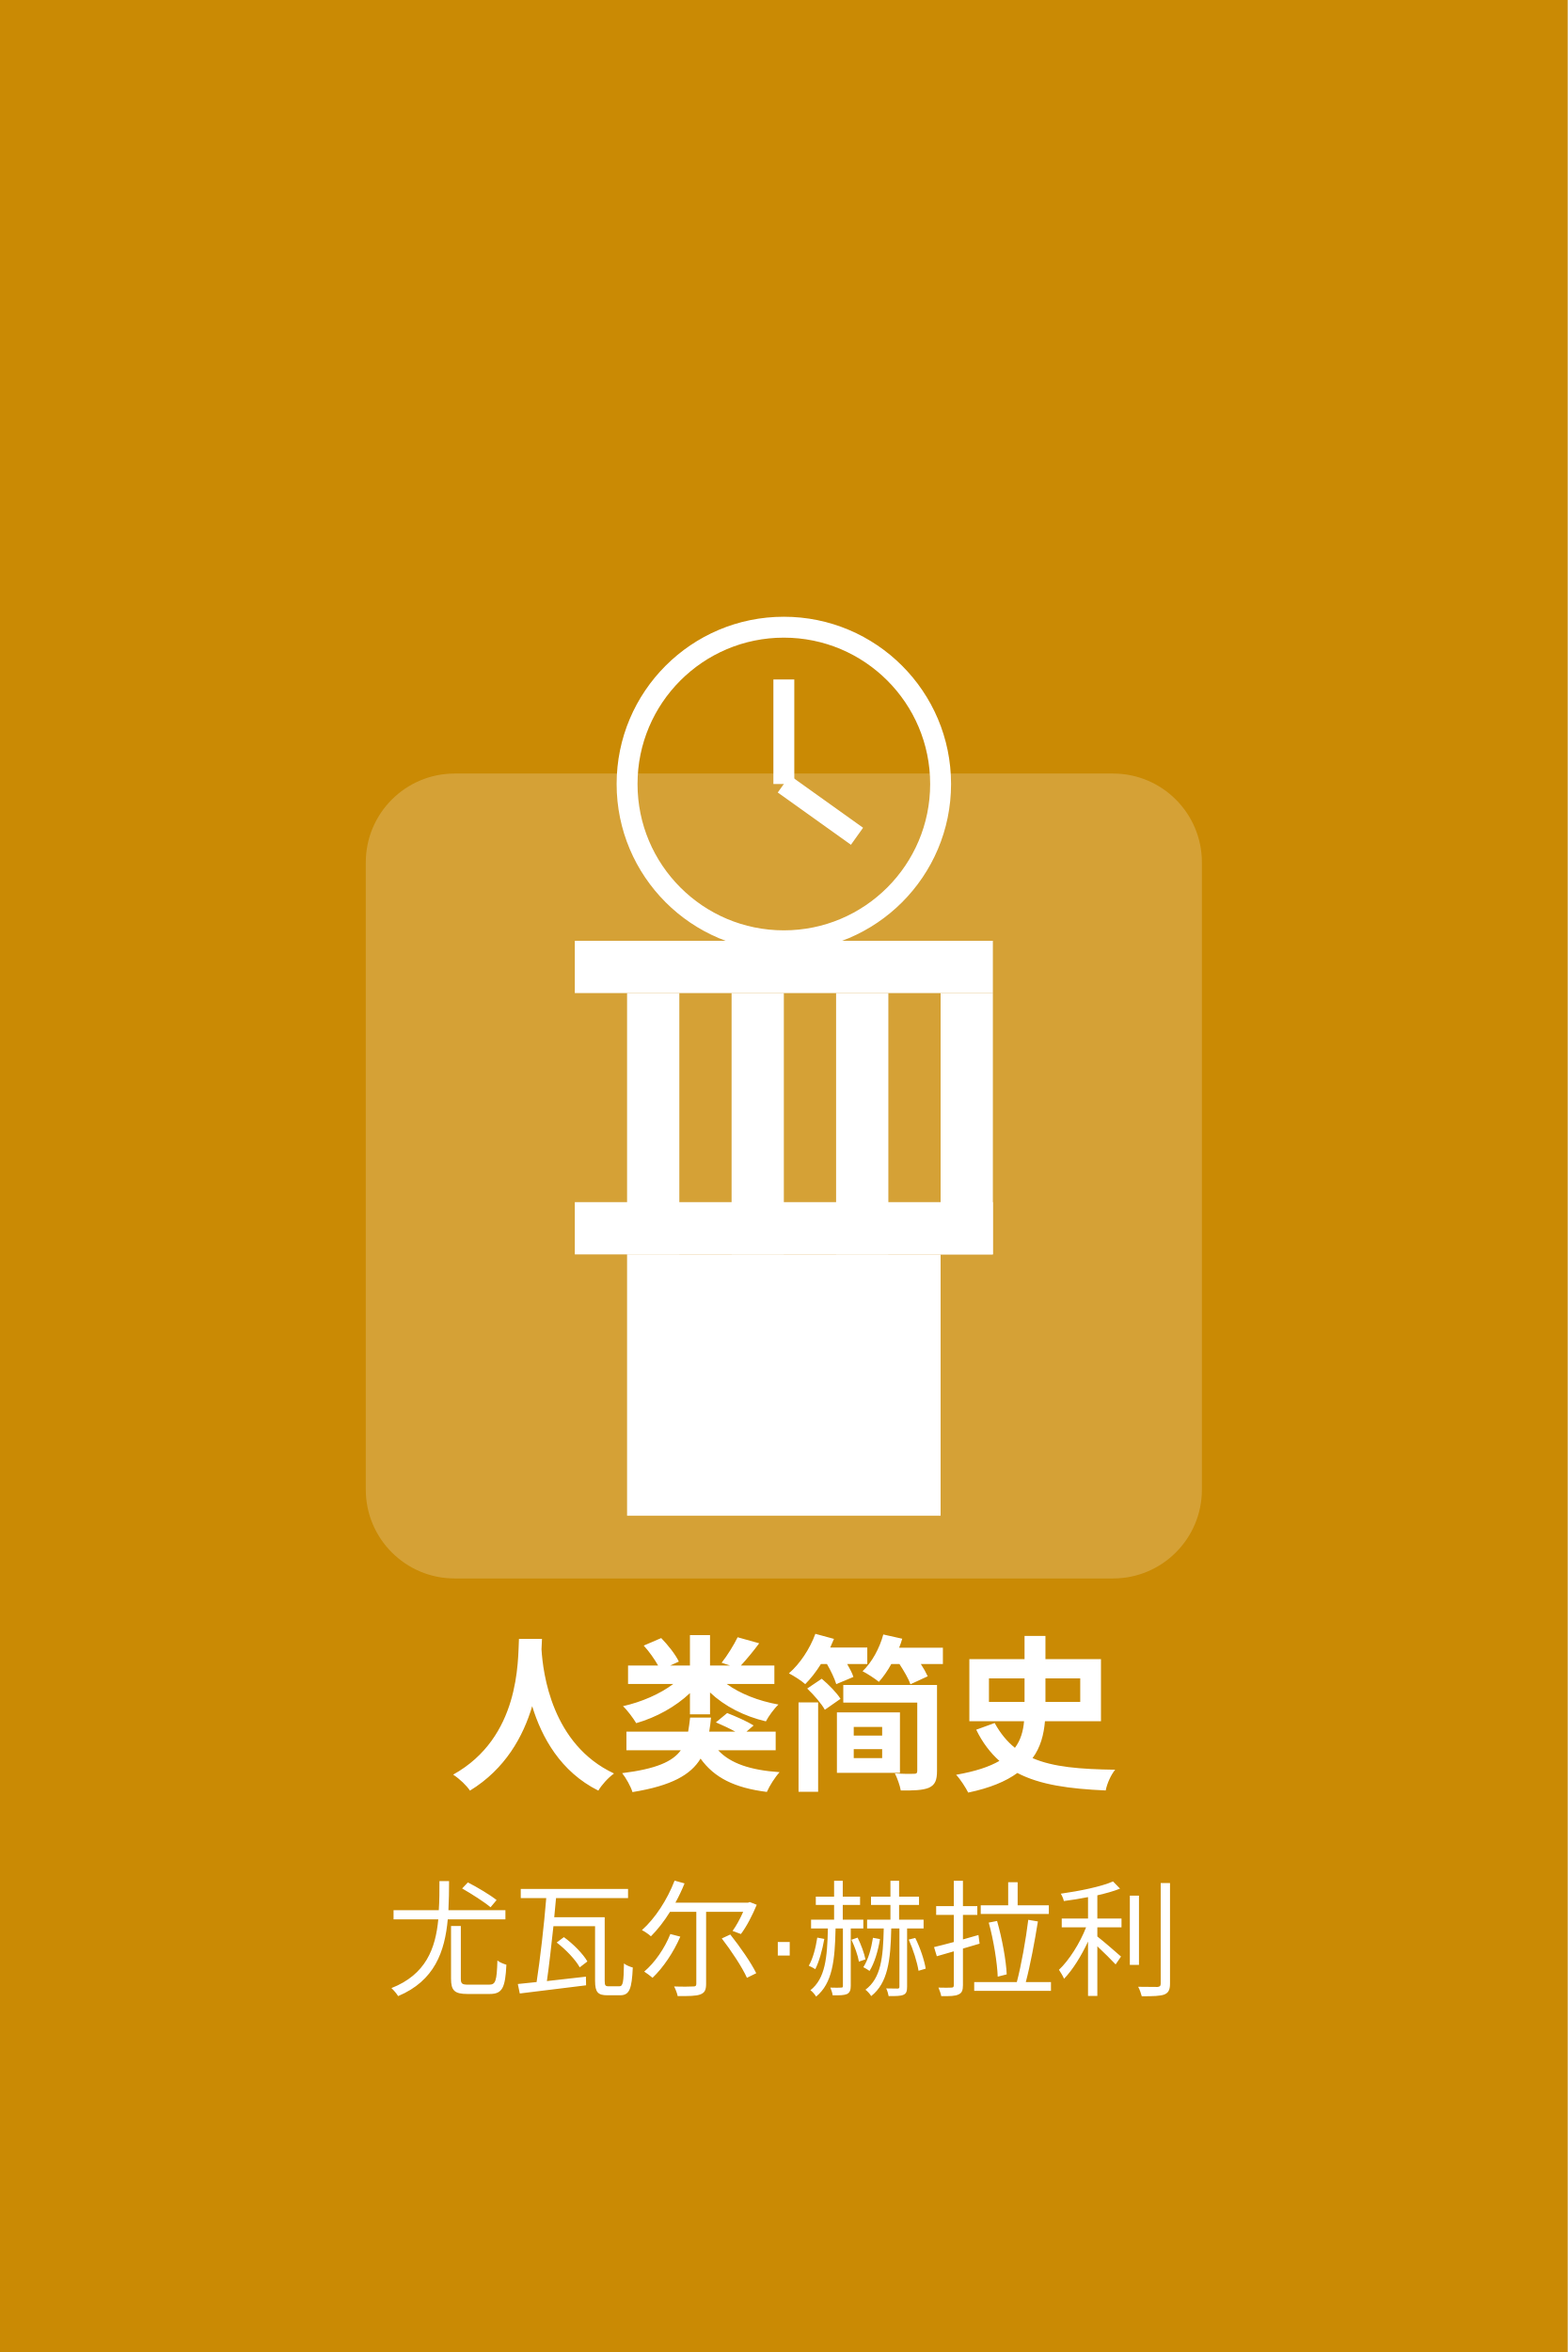
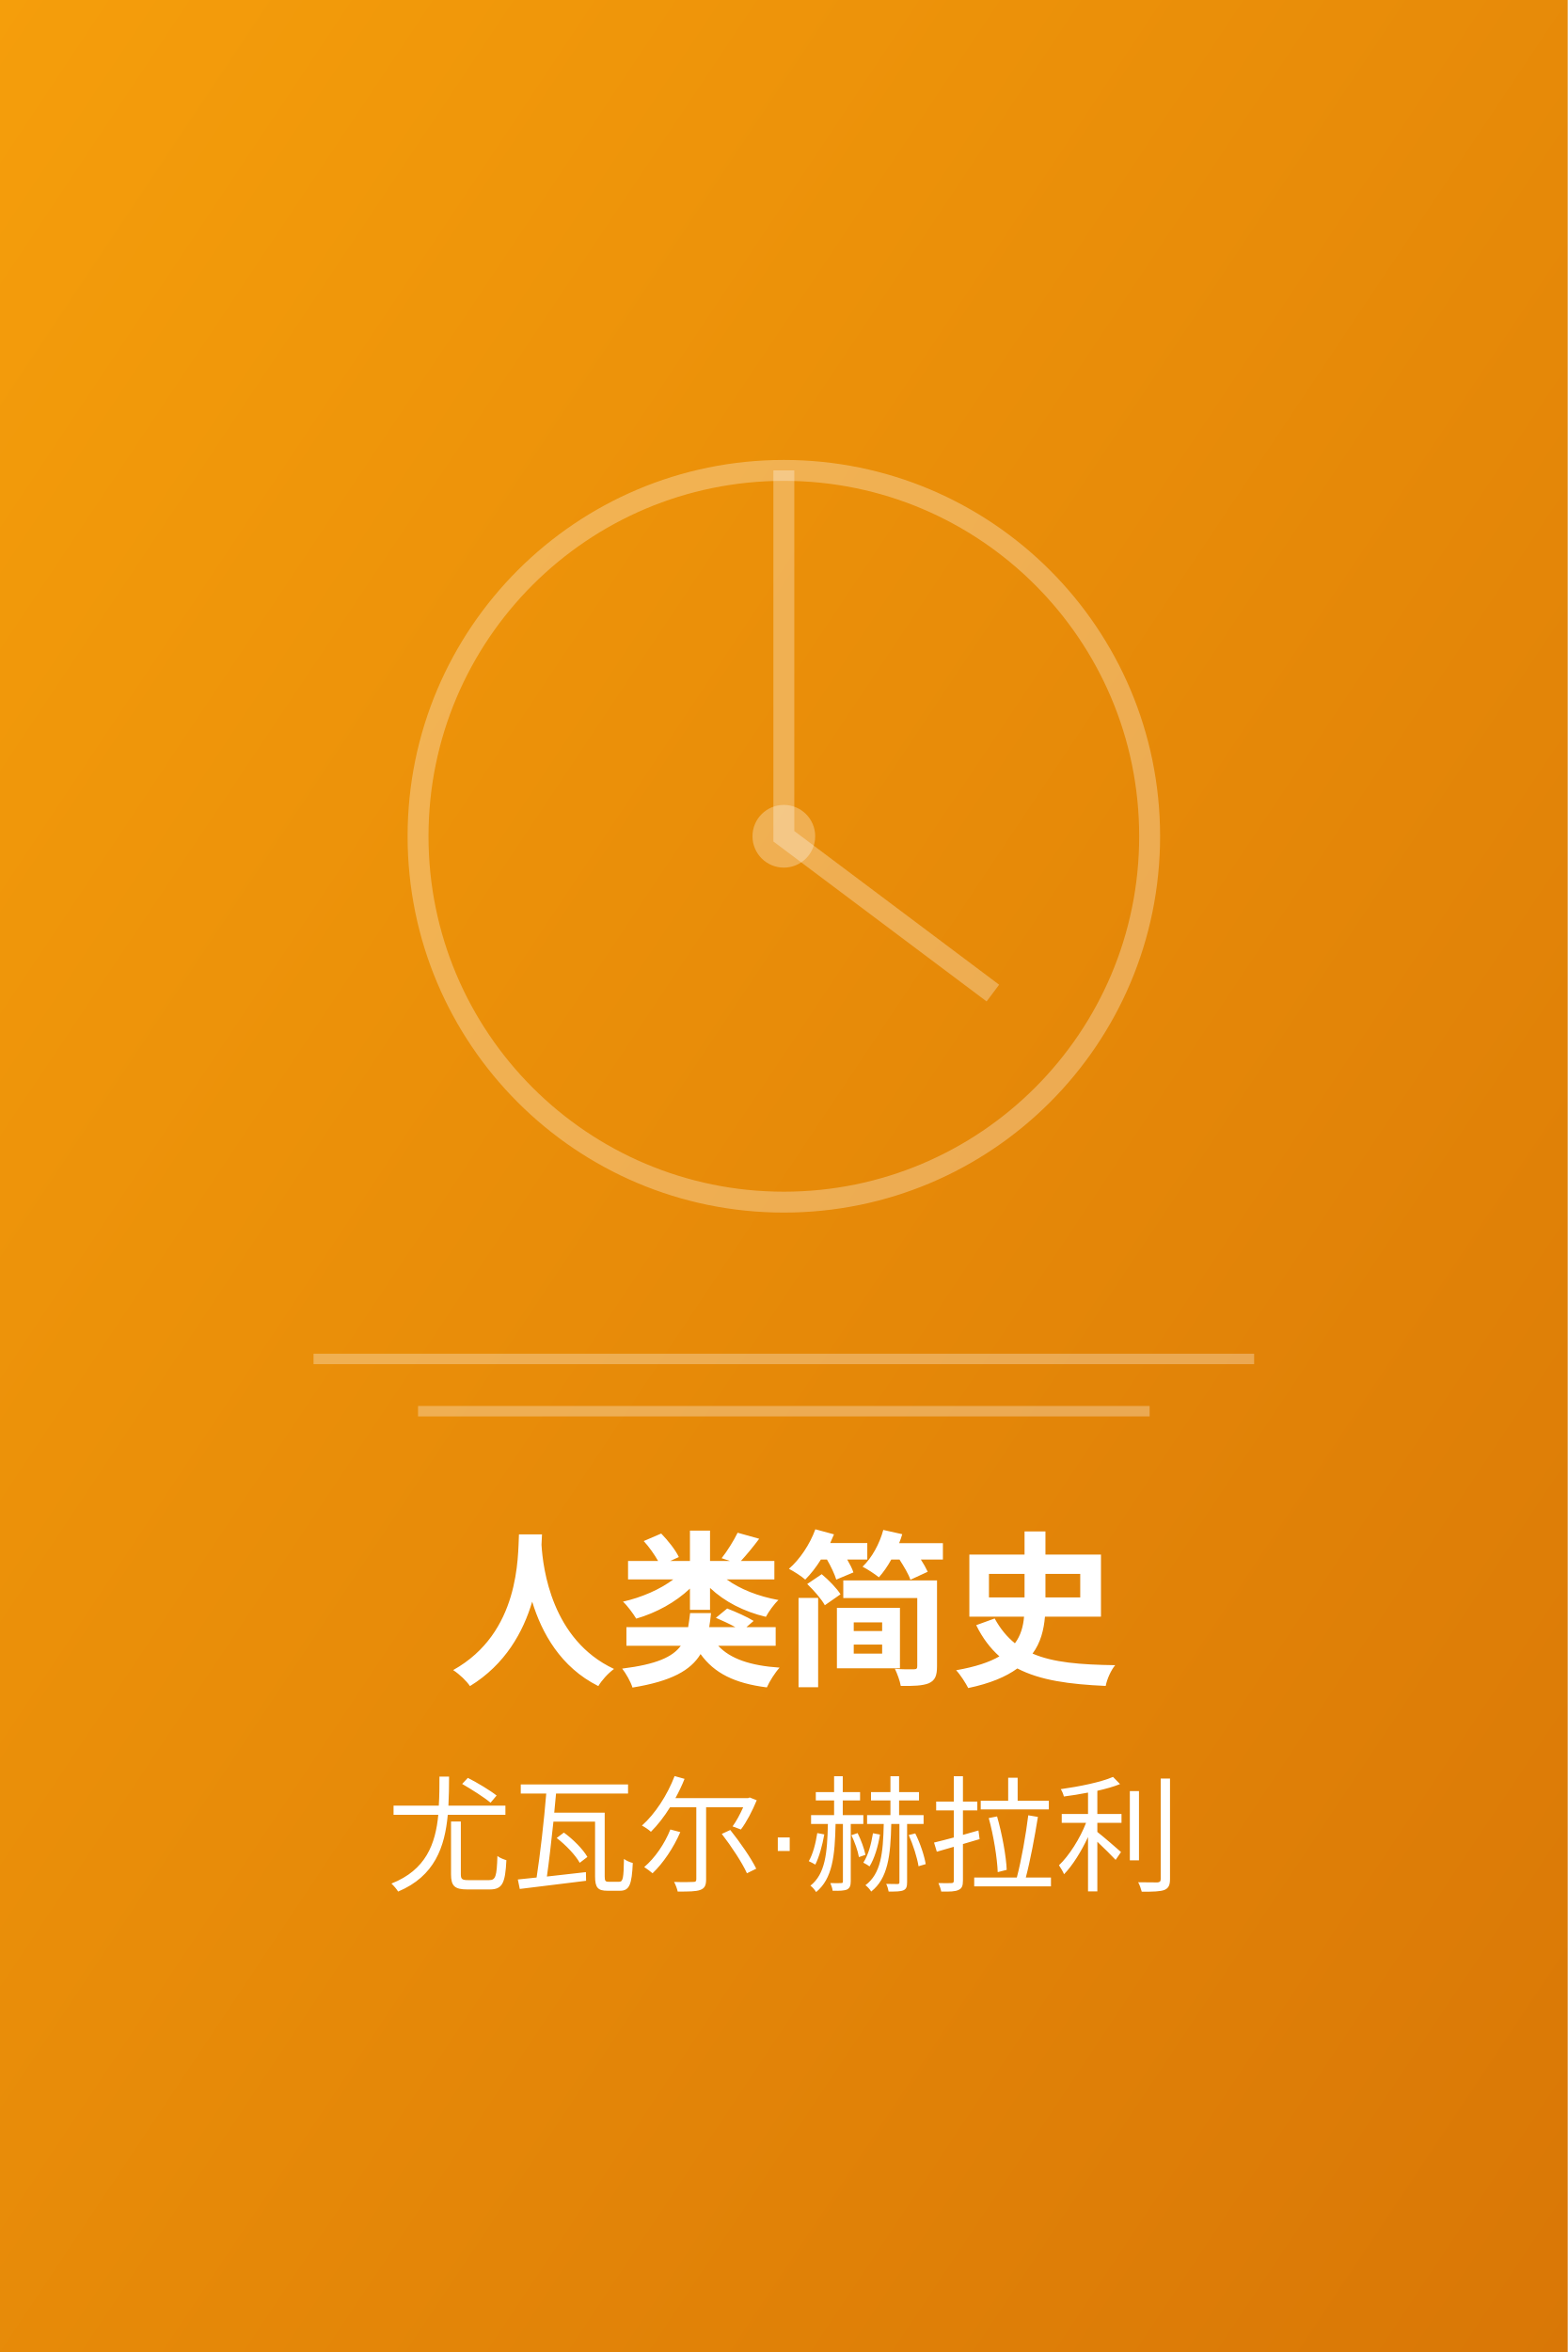
<svg xmlns="http://www.w3.org/2000/svg" width="150" height="225" viewBox="0 0 150 225" fill="none">
-   <rect width="150" height="225" fill="#CA8A04" />
-   <path d="M35 82.5C35 77.806 38.806 74 43.5 74H106.5C111.194 74 115 77.806 115 82.5V142.5C115 147.194 111.194 151 106.5 151H43.5C38.806 151 35 147.194 35 142.5V82.5Z" fill="white" fill-opacity="0.2" />
-   <rect x="60" y="120" width="30" height="25" fill="white" />
-   <rect x="55" y="115" width="40" height="5" fill="white" />
-   <rect x="60" y="95" width="5" height="25" fill="white" />
-   <rect x="70" y="95" width="5" height="25" fill="white" />
-   <rect x="80" y="95" width="5" height="25" fill="white" />
-   <rect x="90" y="95" width="5" height="25" fill="white" />
-   <rect x="55" y="90" width="40" height="5" fill="white" />
-   <circle cx="75" cy="75" r="15" stroke="white" stroke-width="2" fill="none" />
-   <line x1="75" y1="75" x2="75" y2="65" stroke="white" stroke-width="2" />
-   <line x1="75" y1="75" x2="82" y2="80" stroke="white" stroke-width="2" />
-   <text x="75" y="170" font-family="Arial" font-size="16" font-weight="bold" fill="white" text-anchor="middle">人类简史</text>
-   <text x="75" y="190" font-family="Arial" font-size="12" fill="white" text-anchor="middle">尤瓦尔·赫拉利</text>
+   <defs>
+     <linearGradient id="grad1" x1="0%" y1="0%" x2="100%" y2="100%">
+       <stop offset="0%" style="stop-color:#F59E0B;stop-opacity:1" />
+       <stop offset="100%" style="stop-color:#D97706;stop-opacity:1" />
+     </linearGradient>
+   </defs>
+   <rect width="150" height="225" fill="url(#grad1)" />
+   <circle cx="75" cy="80" r="35" stroke="white" stroke-width="2" fill="none" opacity="0.3" />
+   <path d="M75 45 L75 80 L95 95" stroke="white" stroke-width="2" fill="none" opacity="0.3" />
+   <circle cx="75" cy="80" r="3" fill="white" opacity="0.3" />
+   <line x1="30" y1="130" x2="120" y2="130" stroke="white" stroke-width="1" opacity="0.3" />
+   <line x1="40" y1="135" x2="110" y2="135" stroke="white" stroke-width="1" opacity="0.3" />
+   <text x="75" y="160" font-family="Arial" font-size="16" fill="white" text-anchor="middle" font-weight="bold">人类简史</text>
+   <text x="75" y="180" font-family="Arial" font-size="12" fill="white" text-anchor="middle">尤瓦尔·赫拉利</text>
</svg>
